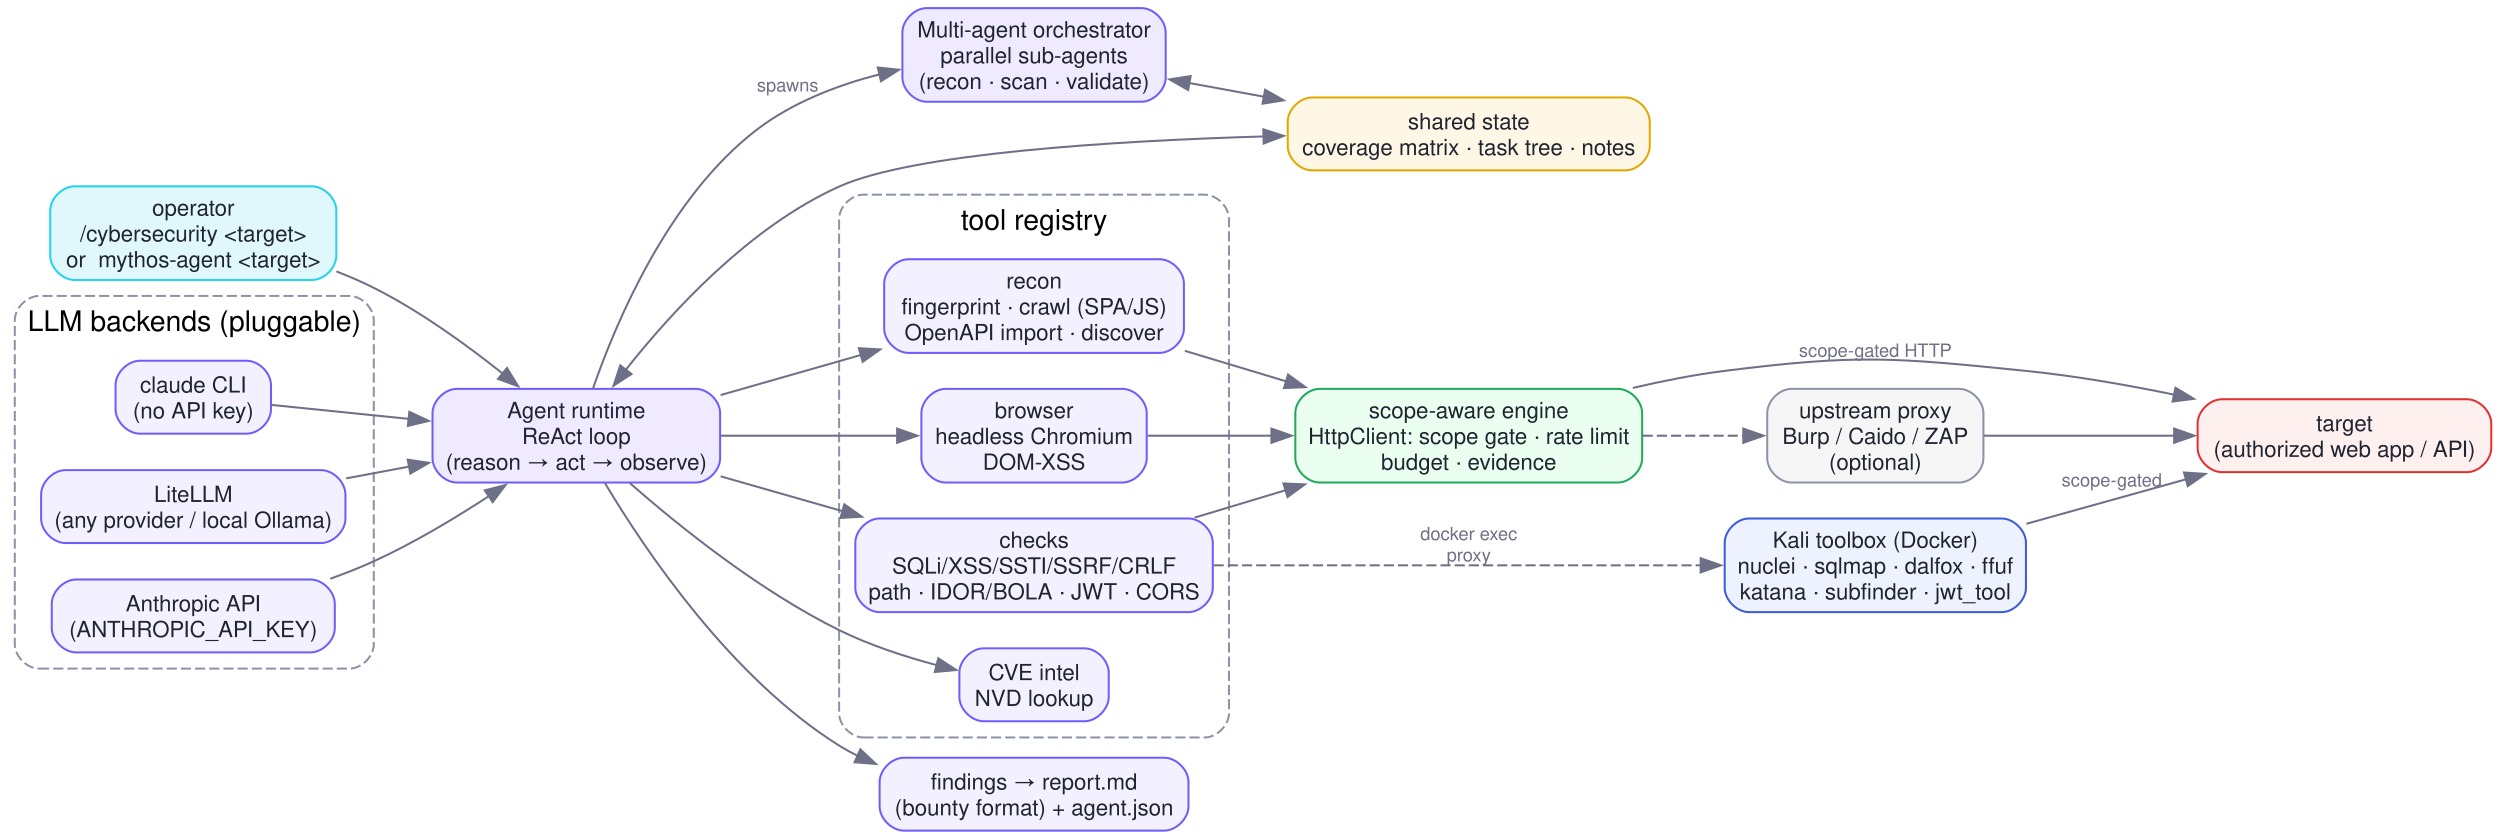
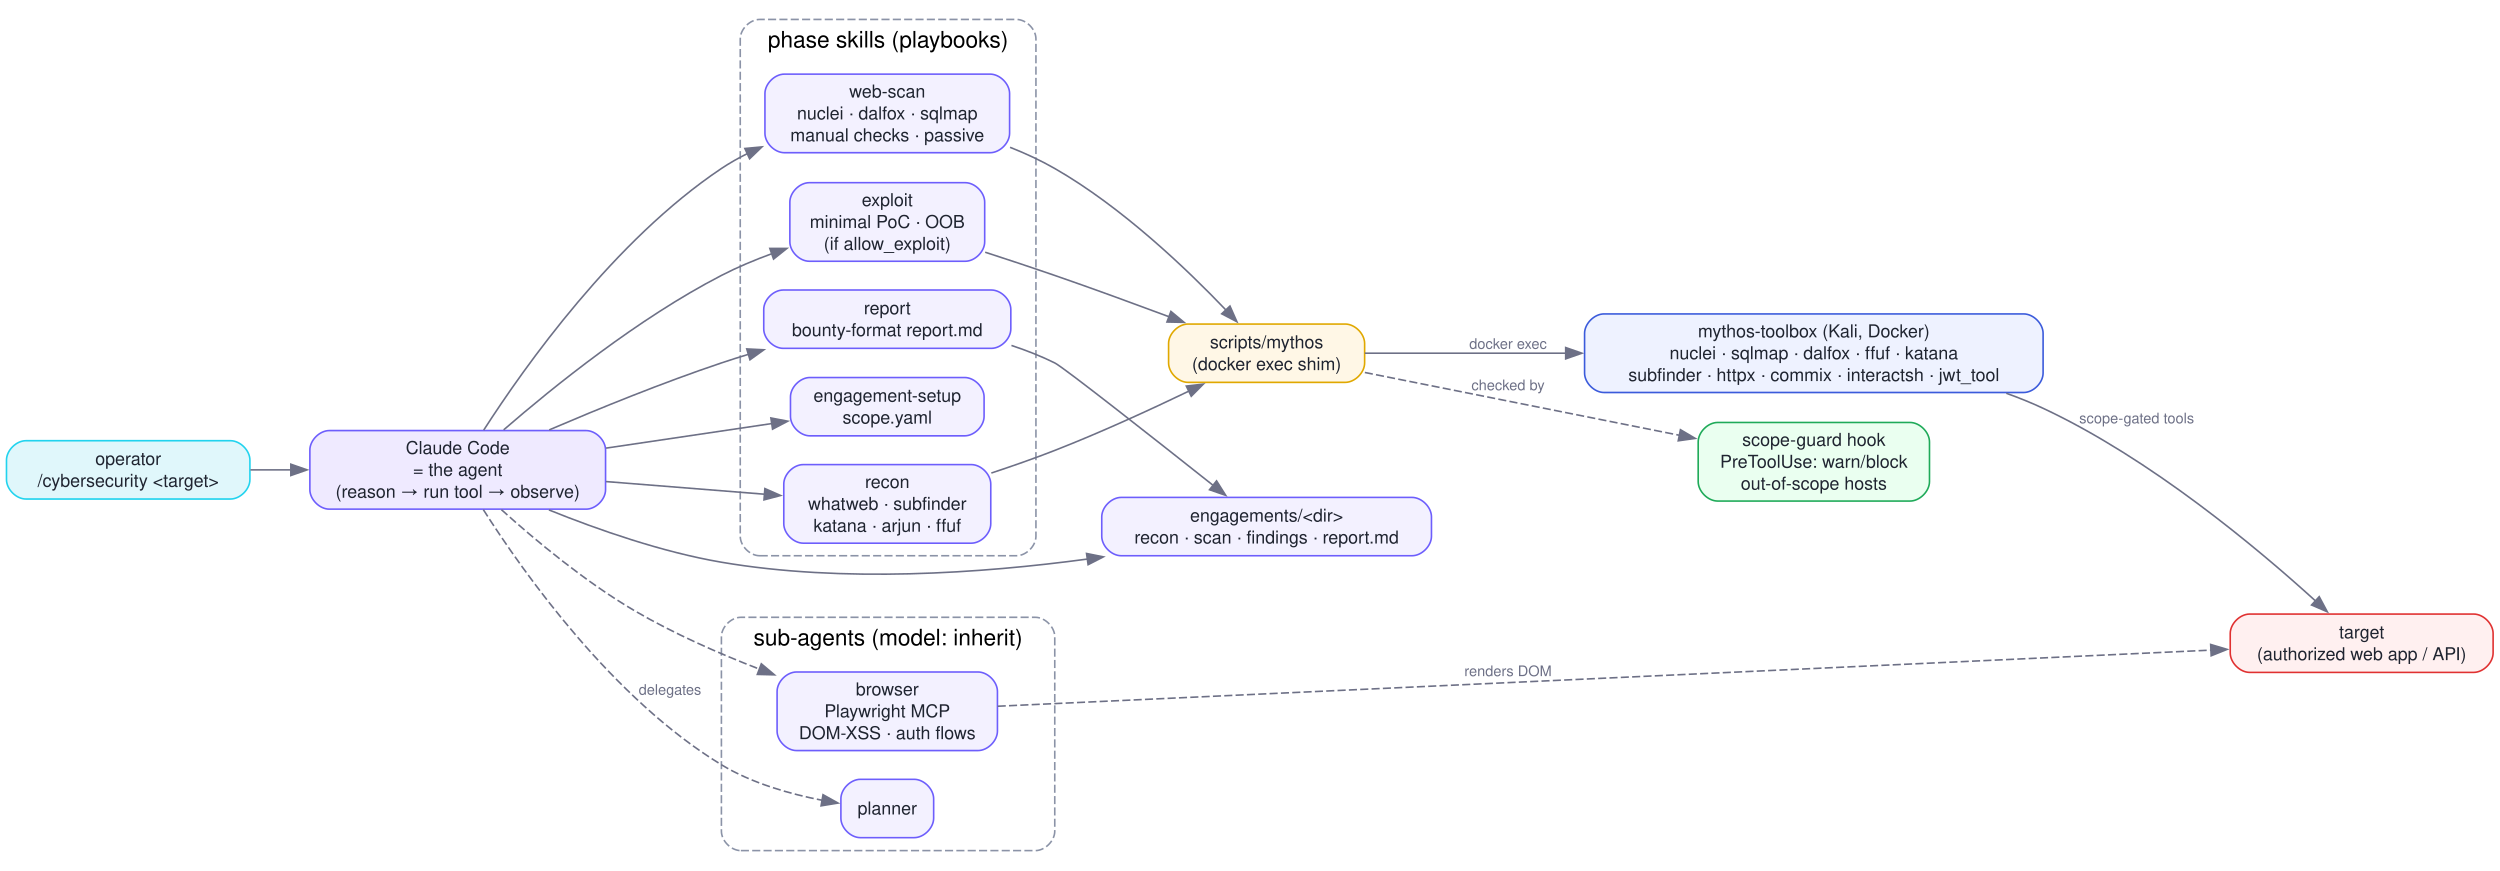
- <svg xmlns="http://www.w3.org/2000/svg" width="1234pt" height="414pt" viewBox="0.00 0.00 1233.75 414.12">
-   <g id="graph0" class="graph" transform="scale(1 1) rotate(0) translate(4 410.12)">
+ <svg xmlns="http://www.w3.org/2000/svg" width="1543pt" height="537pt" viewBox="0.00 0.00 1543.00 537.00">
+   <g id="graph0" class="graph" transform="scale(1 1) rotate(0) translate(4 533)">
    <g id="clust1" class="cluster">
-       <path fill="none" stroke="#8b93a7" stroke-dasharray="5,2" d="M15,-80C15,-80 168.25,-80 168.25,-80 174.25,-80 180.25,-86 180.25,-92 180.25,-92 180.25,-252 180.25,-252 180.25,-258 174.25,-264 168.25,-264 168.25,-264 15,-264 15,-264 9,-264 3,-258 3,-252 3,-252 3,-92 3,-92 3,-86 9,-80 15,-80" />
-       <text text-anchor="middle" x="91.62" y="-246.7" font-family="Helvetica,sans-Serif" font-size="14.00">LLM backends (pluggable)</text>
+       <path fill="none" stroke="#8b93a7" stroke-dasharray="5,2" d="M464.88,-190C464.88,-190 623.38,-190 623.38,-190 629.38,-190 635.38,-196 635.38,-202 635.38,-202 635.38,-509 635.38,-509 635.38,-515 629.38,-521 623.38,-521 623.38,-521 464.88,-521 464.88,-521 458.88,-521 452.88,-515 452.88,-509 452.88,-509 452.88,-202 452.88,-202 452.88,-196 458.88,-190 464.88,-190" />
+       <text xml:space="preserve" text-anchor="middle" x="544.12" y="-503.7" font-family="Helvetica,sans-Serif" font-size="14.00">phase skills (playbooks)</text>
    </g>
    <g id="clust2" class="cluster">
-       <path fill="none" stroke="#8b93a7" stroke-dasharray="5,2" d="M422,-46C422,-46 590.5,-46 590.5,-46 596.5,-46 602.5,-52 602.5,-58 602.5,-58 602.5,-302 602.5,-302 602.5,-308 596.5,-314 590.5,-314 590.5,-314 422,-314 422,-314 416,-314 410,-308 410,-302 410,-302 410,-58 410,-58 410,-52 416,-46 422,-46" />
-       <text text-anchor="middle" x="506.25" y="-296.7" font-family="Helvetica,sans-Serif" font-size="14.00">tool registry</text>
+       <path fill="none" stroke="#8b93a7" stroke-dasharray="5,2" d="M453.25,-8C453.25,-8 635,-8 635,-8 641,-8 647,-14 647,-20 647,-20 647,-140 647,-140 647,-146 641,-152 635,-152 635,-152 453.25,-152 453.25,-152 447.25,-152 441.25,-146 441.25,-140 441.25,-140 441.25,-20 441.25,-20 441.25,-14 447.25,-8 453.25,-8" />
+       <text xml:space="preserve" text-anchor="middle" x="544.12" y="-134.7" font-family="Helvetica,sans-Serif" font-size="14.00">sub-agents (model: inherit)</text>
    </g>
    <g id="node1" class="node">
-       <path fill="#e0f7fb" stroke="#22d3ee" d="M149.75,-318.12C149.75,-318.12 32.5,-318.12 32.5,-318.12 26.5,-318.12 20.5,-312.12 20.5,-306.12 20.5,-306.12 20.5,-283.88 20.5,-283.88 20.5,-277.88 26.5,-271.88 32.5,-271.88 32.5,-271.88 149.75,-271.88 149.75,-271.88 155.75,-271.88 161.75,-277.88 161.75,-283.88 161.75,-283.88 161.75,-306.12 161.75,-306.12 161.75,-312.12 155.75,-318.12 149.75,-318.12" />
-       <text text-anchor="middle" x="91.12" y="-303.68" font-family="Helvetica,sans-Serif" font-size="11.00" fill="#1f2430">operator</text>
-       <text text-anchor="middle" x="91.12" y="-290.93" font-family="Helvetica,sans-Serif" font-size="11.00" fill="#1f2430">/cybersecurity &lt;target&gt;</text>
-       <text text-anchor="middle" x="91.12" y="-278.18" font-family="Helvetica,sans-Serif" font-size="11.00" fill="#1f2430">or  mythos-agent &lt;target&gt;</text>
+       <path fill="#e0f7fb" stroke="#22d3ee" d="M138.25,-261C138.25,-261 12,-261 12,-261 6,-261 0,-255 0,-249 0,-249 0,-237 0,-237 0,-231 6,-225 12,-225 12,-225 138.25,-225 138.25,-225 144.25,-225 150.25,-231 150.25,-237 150.25,-237 150.25,-249 150.25,-249 150.25,-255 144.25,-261 138.25,-261" />
+       <text xml:space="preserve" text-anchor="middle" x="75.12" y="-246.05" font-family="Helvetica,sans-Serif" font-size="11.00" fill="#1f2430">operator</text>
+       <text xml:space="preserve" text-anchor="middle" x="75.12" y="-232.55" font-family="Helvetica,sans-Serif" font-size="11.00" fill="#1f2430">/cybersecurity &lt;target&gt;</text>
+     </g>
+     <g id="node2" class="node">
+       <path fill="#efeaff" stroke="#6d5efc" d="M357.75,-267.25C357.75,-267.25 199.25,-267.25 199.25,-267.25 193.25,-267.25 187.25,-261.25 187.25,-255.25 187.25,-255.25 187.25,-230.75 187.25,-230.75 187.25,-224.75 193.25,-218.75 199.25,-218.75 199.25,-218.75 357.75,-218.75 357.75,-218.75 363.75,-218.75 369.75,-224.75 369.75,-230.75 369.75,-230.75 369.75,-255.25 369.75,-255.25 369.75,-261.25 363.75,-267.25 357.75,-267.25" />
+       <text xml:space="preserve" text-anchor="middle" x="278.5" y="-252.8" font-family="Helvetica,sans-Serif" font-size="11.00" fill="#1f2430">Claude Code</text>
+       <text xml:space="preserve" text-anchor="middle" x="278.5" y="-239.3" font-family="Helvetica,sans-Serif" font-size="11.00" fill="#1f2430">= the agent</text>
+       <text xml:space="preserve" text-anchor="middle" x="278.5" y="-225.8" font-family="Helvetica,sans-Serif" font-size="11.00" fill="#1f2430">(reason → run tool → observe)</text>
+     </g>
+     <g id="edge1" class="edge">
+       <path fill="none" stroke="#6d7086" d="M150.54,-243C158.7,-243 167.12,-243 175.54,-243" />
+       <polygon fill="#6d7086" stroke="#6d7086" points="175.5,-246.5 185.5,-243 175.5,-239.5 175.5,-246.5" />
+     </g>
+     <g id="node3" class="node">
+       <path fill="#f3f1ff" stroke="#6d5efc" d="M591.38,-300C591.38,-300 495.88,-300 495.88,-300 489.88,-300 483.88,-294 483.88,-288 483.88,-288 483.88,-276 483.88,-276 483.88,-270 489.88,-264 495.88,-264 495.88,-264 591.38,-264 591.38,-264 597.38,-264 603.38,-270 603.38,-276 603.38,-276 603.38,-288 603.38,-288 603.38,-294 597.38,-300 591.38,-300" />
+       <text xml:space="preserve" text-anchor="middle" x="543.62" y="-285.05" font-family="Helvetica,sans-Serif" font-size="11.00" fill="#1f2430">engagement-setup</text>
+       <text xml:space="preserve" text-anchor="middle" x="543.62" y="-271.55" font-family="Helvetica,sans-Serif" font-size="11.00" fill="#1f2430">scope.yaml</text>
+     </g>
+     <g id="edge3" class="edge">
+       <path fill="none" stroke="#6d7086" d="M370.05,-256.42C403.55,-261.39 440.99,-266.94 472.41,-271.59" />
+       <polygon fill="#6d7086" stroke="#6d7086" points="471.79,-275.04 482.2,-273.04 472.82,-268.12 471.79,-275.04" />
+     </g>
+     <g id="node4" class="node">
+       <path fill="#f3f1ff" stroke="#6d5efc" d="M595.5,-246.25C595.5,-246.25 491.75,-246.25 491.75,-246.25 485.75,-246.25 479.75,-240.25 479.75,-234.25 479.75,-234.25 479.75,-209.75 479.75,-209.75 479.75,-203.75 485.75,-197.75 491.75,-197.75 491.75,-197.75 595.5,-197.75 595.5,-197.75 601.5,-197.75 607.5,-203.75 607.5,-209.75 607.5,-209.75 607.5,-234.25 607.5,-234.25 607.5,-240.25 601.5,-246.25 595.5,-246.25" />
+       <text xml:space="preserve" text-anchor="middle" x="543.62" y="-231.8" font-family="Helvetica,sans-Serif" font-size="11.00" fill="#1f2430">recon</text>
+       <text xml:space="preserve" text-anchor="middle" x="543.62" y="-218.3" font-family="Helvetica,sans-Serif" font-size="11.00" fill="#1f2430">whatweb · subfinder</text>
+       <text xml:space="preserve" text-anchor="middle" x="543.62" y="-204.8" font-family="Helvetica,sans-Serif" font-size="11.00" fill="#1f2430">katana · arjun · ffuf</text>
+     </g>
+     <g id="edge4" class="edge">
+       <path fill="none" stroke="#6d7086" d="M370.05,-235.77C401.95,-233.23 437.43,-230.4 467.88,-227.97" />
+       <polygon fill="#6d7086" stroke="#6d7086" points="468.08,-231.46 477.77,-227.18 467.53,-224.48 468.08,-231.46" />
    </g>
    <g id="node5" class="node">
-       <path fill="#efeaff" stroke="#6d5efc" d="M339.25,-218.12C339.25,-218.12 221.25,-218.12 221.25,-218.12 215.25,-218.12 209.25,-212.12 209.25,-206.12 209.25,-206.12 209.25,-183.88 209.25,-183.88 209.25,-177.88 215.25,-171.88 221.25,-171.88 221.25,-171.88 339.25,-171.88 339.25,-171.88 345.25,-171.88 351.25,-177.88 351.25,-183.88 351.25,-183.88 351.25,-206.12 351.25,-206.12 351.25,-212.12 345.25,-218.12 339.25,-218.12" />
-       <text text-anchor="middle" x="280.25" y="-203.68" font-family="Helvetica,sans-Serif" font-size="11.00" fill="#1f2430">Agent runtime</text>
-       <text text-anchor="middle" x="280.25" y="-190.93" font-family="Helvetica,sans-Serif" font-size="11.00" fill="#1f2430">ReAct loop</text>
-       <text text-anchor="middle" x="280.25" y="-178.18" font-family="Helvetica,sans-Serif" font-size="11.00" fill="#1f2430">(reason → act → observe)</text>
+       <path fill="#f3f1ff" stroke="#6d5efc" d="M607.12,-487.25C607.12,-487.25 480.12,-487.25 480.12,-487.25 474.12,-487.25 468.12,-481.25 468.12,-475.25 468.12,-475.25 468.12,-450.75 468.12,-450.75 468.12,-444.75 474.12,-438.75 480.12,-438.75 480.12,-438.75 607.12,-438.75 607.12,-438.75 613.12,-438.75 619.12,-444.75 619.12,-450.75 619.12,-450.75 619.12,-475.25 619.12,-475.25 619.12,-481.25 613.12,-487.25 607.12,-487.25" />
+       <text xml:space="preserve" text-anchor="middle" x="543.62" y="-472.8" font-family="Helvetica,sans-Serif" font-size="11.00" fill="#1f2430">web-scan</text>
+       <text xml:space="preserve" text-anchor="middle" x="543.62" y="-459.3" font-family="Helvetica,sans-Serif" font-size="11.00" fill="#1f2430">nuclei · dalfox · sqlmap</text>
+       <text xml:space="preserve" text-anchor="middle" x="543.62" y="-445.8" font-family="Helvetica,sans-Serif" font-size="11.00" fill="#1f2430">manual checks · passive</text>
    </g>
-     <g id="edge1" class="edge">
-       <path fill="none" stroke="#6d7086" d="M161.79,-276.1C168.15,-273.65 174.39,-270.95 180.25,-268 203.04,-256.53 226.11,-239.87 244.25,-225.36" />
-       <polygon fill="#6d7086" stroke="#6d7086" points="246.02,-228.43 251.56,-219.4 241.59,-223.01 246.02,-228.43" />
+     <g id="edge5" class="edge">
+       <path fill="none" stroke="#6d7086" d="M294.53,-267.51C319.97,-307.04 375.26,-384.88 441.25,-429 446.31,-432.39 451.74,-435.46 457.37,-438.25" />
+       <polygon fill="#6d7086" stroke="#6d7086" points="455.73,-441.35 466.28,-442.34 458.65,-434.99 455.73,-441.35" />
    </g>
-     <g id="node2" class="node">
-       <path fill="#f3f1ff" stroke="#6d5efc" d="M117.5,-232C117.5,-232 64.75,-232 64.75,-232 58.75,-232 52.75,-226 52.75,-220 52.75,-220 52.75,-208 52.75,-208 52.75,-202 58.75,-196 64.75,-196 64.75,-196 117.5,-196 117.5,-196 123.5,-196 129.5,-202 129.5,-208 129.5,-208 129.5,-220 129.5,-220 129.5,-226 123.5,-232 117.5,-232" />
-       <text text-anchor="middle" x="91.12" y="-216.3" font-family="Helvetica,sans-Serif" font-size="11.00" fill="#1f2430">claude CLI</text>
-       <text text-anchor="middle" x="91.12" y="-203.55" font-family="Helvetica,sans-Serif" font-size="11.00" fill="#1f2430">(no API key)</text>
+     <g id="node6" class="node">
+       <path fill="#f3f1ff" stroke="#6d5efc" d="M591.75,-420.25C591.75,-420.25 495.5,-420.25 495.5,-420.25 489.5,-420.25 483.5,-414.25 483.5,-408.25 483.5,-408.25 483.5,-383.75 483.5,-383.75 483.5,-377.75 489.5,-371.75 495.5,-371.75 495.5,-371.75 591.75,-371.75 591.75,-371.75 597.75,-371.75 603.75,-377.75 603.75,-383.75 603.75,-383.75 603.75,-408.25 603.75,-408.25 603.75,-414.25 597.75,-420.25 591.75,-420.25" />
+       <text xml:space="preserve" text-anchor="middle" x="543.62" y="-405.8" font-family="Helvetica,sans-Serif" font-size="11.00" fill="#1f2430">exploit</text>
+       <text xml:space="preserve" text-anchor="middle" x="543.62" y="-392.3" font-family="Helvetica,sans-Serif" font-size="11.00" fill="#1f2430">minimal PoC · OOB</text>
+       <text xml:space="preserve" text-anchor="middle" x="543.62" y="-378.8" font-family="Helvetica,sans-Serif" font-size="11.00" fill="#1f2430">(if allow_exploit)</text>
+     </g>
+     <g id="edge6" class="edge">
+       <path fill="none" stroke="#6d7086" d="M306.85,-267.68C337.61,-294.34 389.98,-336.54 441.25,-363 451.06,-368.06 461.79,-372.56 472.5,-376.47" />
+       <polygon fill="#6d7086" stroke="#6d7086" points="471.13,-379.7 481.72,-379.7 473.44,-373.09 471.13,-379.7" />
+     </g>
+     <g id="node7" class="node">
+       <path fill="#f3f1ff" stroke="#6d5efc" d="M607.88,-354C607.88,-354 479.38,-354 479.38,-354 473.38,-354 467.38,-348 467.38,-342 467.38,-342 467.38,-330 467.38,-330 467.38,-324 473.38,-318 479.38,-318 479.38,-318 607.88,-318 607.88,-318 613.88,-318 619.88,-324 619.88,-330 619.88,-330 619.88,-342 619.88,-342 619.88,-348 613.88,-354 607.88,-354" />
+       <text xml:space="preserve" text-anchor="middle" x="543.62" y="-339.05" font-family="Helvetica,sans-Serif" font-size="11.00" fill="#1f2430">report</text>
+       <text xml:space="preserve" text-anchor="middle" x="543.62" y="-325.55" font-family="Helvetica,sans-Serif" font-size="11.00" fill="#1f2430">bounty-format report.md</text>
+     </g>
+     <g id="edge7" class="edge">
+       <path fill="none" stroke="#6d7086" d="M334.98,-267.68C365.9,-280.92 405.31,-296.94 441.25,-309 446.67,-310.82 452.28,-312.6 457.96,-314.32" />
+       <polygon fill="#6d7086" stroke="#6d7086" points="456.9,-317.65 467.48,-317.12 458.88,-310.94 456.9,-317.65" />
+     </g>
+     <g id="node8" class="node">
+       <path fill="#f3f1ff" stroke="#6d5efc" d="M560.25,-52C560.25,-52 527,-52 527,-52 521,-52 515,-46 515,-40 515,-40 515,-28 515,-28 515,-22 521,-16 527,-16 527,-16 560.25,-16 560.25,-16 566.25,-16 572.25,-22 572.25,-28 572.25,-28 572.25,-40 572.25,-40 572.25,-46 566.25,-52 560.25,-52" />
+       <text xml:space="preserve" text-anchor="middle" x="543.62" y="-30.3" font-family="Helvetica,sans-Serif" font-size="11.00" fill="#1f2430">planner</text>
    </g>
    <g id="edge2" class="edge">
-       <path fill="none" stroke="#6d7086" d="M129.99,-210.16C149.45,-208.18 173.96,-205.69 197.46,-203.3" />
-       <polygon fill="#6d7086" stroke="#6d7086" points="197.79,-206.79 207.38,-202.3 197.08,-199.83 197.79,-206.79" />
+       <path fill="none" stroke="#6d7086" stroke-dasharray="5,2" d="M294.3,-218.46C319.42,-179 374.24,-101.73 441.25,-61 460.11,-49.53 483.84,-42.87 503.6,-39.04" />
+       <polygon fill="#6d7086" stroke="#6d7086" points="503.97,-42.52 513.21,-37.35 502.76,-35.63 503.97,-42.52" />
+       <text xml:space="preserve" text-anchor="middle" x="409.5" y="-104.21" font-family="Helvetica,sans-Serif" font-size="9.00" fill="#6d7086">delegates</text>
    </g>
-     <g id="node3" class="node">
-       <path fill="#f3f1ff" stroke="#6d5efc" d="M154.25,-178C154.25,-178 28,-178 28,-178 22,-178 16,-172 16,-166 16,-166 16,-154 16,-154 16,-148 22,-142 28,-142 28,-142 154.25,-142 154.25,-142 160.25,-142 166.25,-148 166.25,-154 166.25,-154 166.25,-166 166.25,-166 166.25,-172 160.25,-178 154.25,-178" />
-       <text text-anchor="middle" x="91.12" y="-162.3" font-family="Helvetica,sans-Serif" font-size="11.00" fill="#1f2430">LiteLLM</text>
-       <text text-anchor="middle" x="91.12" y="-149.55" font-family="Helvetica,sans-Serif" font-size="11.00" fill="#1f2430">(any provider / local Ollama)</text>
-     </g>
-     <g id="edge3" class="edge">
-       <path fill="none" stroke="#6d7086" d="M166.62,-173.93C176.87,-175.85 187.45,-177.83 197.82,-179.77" />
-       <polygon fill="#6d7086" stroke="#6d7086" points="197.01,-183.18 207.48,-181.58 198.29,-176.3 197.01,-183.18" />
-     </g>
-     <g id="node4" class="node">
-       <path fill="#f3f1ff" stroke="#6d5efc" d="M149,-124C149,-124 33.25,-124 33.25,-124 27.25,-124 21.25,-118 21.25,-112 21.25,-112 21.25,-100 21.25,-100 21.25,-94 27.25,-88 33.25,-88 33.25,-88 149,-88 149,-88 155,-88 161,-94 161,-100 161,-100 161,-112 161,-112 161,-118 155,-124 149,-124" />
-       <text text-anchor="middle" x="91.12" y="-108.3" font-family="Helvetica,sans-Serif" font-size="11.00" fill="#1f2430">Anthropic API</text>
-       <text text-anchor="middle" x="91.12" y="-95.55" font-family="Helvetica,sans-Serif" font-size="11.00" fill="#1f2430">(ANTHROPIC_API_KEY)</text>
-     </g>
-     <g id="edge4" class="edge">
-       <path fill="none" stroke="#6d7086" d="M158.75,-124.36C166.11,-126.99 173.41,-129.88 180.25,-133 199.86,-141.96 220.26,-154.17 237.41,-165.38" />
-       <polygon fill="#6d7086" stroke="#6d7086" points="235.05,-168.02 245.31,-170.65 238.93,-162.19 235.05,-168.02" />
-     </g>
-     <g id="node6" class="node">
-       <path fill="#efeaff" stroke="#6d5efc" d="M559.25,-406.12C559.25,-406.12 453.25,-406.12 453.25,-406.12 447.25,-406.12 441.25,-400.12 441.25,-394.12 441.25,-394.12 441.25,-371.88 441.25,-371.88 441.25,-365.88 447.25,-359.88 453.25,-359.88 453.25,-359.88 559.25,-359.88 559.25,-359.88 565.25,-359.88 571.25,-365.88 571.25,-371.88 571.25,-371.88 571.25,-394.12 571.25,-394.12 571.25,-400.12 565.25,-406.12 559.25,-406.12" />
-       <text text-anchor="middle" x="506.25" y="-391.68" font-family="Helvetica,sans-Serif" font-size="11.00" fill="#1f2430">Multi-agent orchestrator</text>
-       <text text-anchor="middle" x="506.25" y="-378.93" font-family="Helvetica,sans-Serif" font-size="11.00" fill="#1f2430">parallel sub-agents</text>
-       <text text-anchor="middle" x="506.25" y="-366.18" font-family="Helvetica,sans-Serif" font-size="11.00" fill="#1f2430">(recon · scan · validate)</text>
-     </g>
-     <g id="edge5" class="edge">
-       <path fill="none" stroke="#6d7086" d="M288.55,-218.51C300.16,-251.95 326.04,-312.85 369.25,-346 386.77,-359.44 408.85,-368.01 430.09,-373.46" />
-       <polygon fill="#6d7086" stroke="#6d7086" points="429.08,-376.82 439.61,-375.69 430.68,-370 429.08,-376.82" />
-       <text text-anchor="middle" x="384.62" y="-364.95" font-family="Helvetica,sans-Serif" font-size="9.00" fill="#6d7086">spawns</text>
-     </g>
-     <g id="node7" class="node">
-       <path fill="#fff7e6" stroke="#e0a800" d="M798.25,-362C798.25,-362 643.5,-362 643.5,-362 637.5,-362 631.5,-356 631.5,-350 631.5,-350 631.5,-338 631.5,-338 631.5,-332 637.5,-326 643.5,-326 643.5,-326 798.25,-326 798.25,-326 804.25,-326 810.25,-332 810.25,-338 810.25,-338 810.25,-350 810.25,-350 810.25,-356 804.25,-362 798.25,-362" />
-       <text text-anchor="middle" x="720.88" y="-346.3" font-family="Helvetica,sans-Serif" font-size="11.00" fill="#1f2430">shared state</text>
-       <text text-anchor="middle" x="720.88" y="-333.55" font-family="Helvetica,sans-Serif" font-size="11.00" fill="#1f2430">coverage matrix · task tree · notes</text>
-     </g>
-     <g id="edge6" class="edge">
-       <path fill="none" stroke="#6d7086" d="M304.66,-227.52C327.79,-256.8 366,-298.18 410,-318 446.36,-334.37 543.95,-340.51 620,-342.77" />
-       <polygon fill="#6d7086" stroke="#6d7086" points="307.5,-225.46 298.62,-219.68 301.95,-229.74 307.5,-225.46" />
-       <polygon fill="#6d7086" stroke="#6d7086" points="619.44,-346.25 629.54,-343.03 619.64,-339.26 619.44,-346.25" />
-     </g>
-     <g id="node8" class="node">
-       <path fill="#f3f1ff" stroke="#6d5efc" d="M568.25,-282.12C568.25,-282.12 444.25,-282.12 444.25,-282.12 438.25,-282.12 432.25,-276.12 432.25,-270.12 432.25,-270.12 432.25,-247.88 432.25,-247.88 432.25,-241.88 438.25,-235.88 444.25,-235.88 444.25,-235.88 568.25,-235.88 568.25,-235.88 574.25,-235.88 580.25,-241.88 580.25,-247.88 580.25,-247.88 580.25,-270.12 580.25,-270.12 580.25,-276.12 574.25,-282.12 568.25,-282.12" />
-       <text text-anchor="middle" x="506.25" y="-267.68" font-family="Helvetica,sans-Serif" font-size="11.00" fill="#1f2430">recon</text>
-       <text text-anchor="middle" x="506.25" y="-254.93" font-family="Helvetica,sans-Serif" font-size="11.00" fill="#1f2430">fingerprint · crawl (SPA/JS)</text>
-       <text text-anchor="middle" x="506.25" y="-242.18" font-family="Helvetica,sans-Serif" font-size="11.00" fill="#1f2430">OpenAPI import · discover</text>
+     <g id="node9" class="node">
+       <path fill="#f3f1ff" stroke="#6d5efc" d="M599.62,-118.25C599.62,-118.25 487.62,-118.25 487.62,-118.25 481.62,-118.25 475.62,-112.25 475.62,-106.25 475.62,-106.25 475.62,-81.75 475.62,-81.75 475.62,-75.75 481.62,-69.75 487.62,-69.75 487.62,-69.75 599.62,-69.75 599.62,-69.75 605.62,-69.75 611.62,-75.75 611.62,-81.75 611.62,-81.75 611.62,-106.25 611.62,-106.25 611.62,-112.25 605.62,-118.25 599.62,-118.25" />
+       <text xml:space="preserve" text-anchor="middle" x="543.62" y="-103.8" font-family="Helvetica,sans-Serif" font-size="11.00" fill="#1f2430">browser</text>
+       <text xml:space="preserve" text-anchor="middle" x="543.62" y="-90.3" font-family="Helvetica,sans-Serif" font-size="11.00" fill="#1f2430">Playwright MCP</text>
+       <text xml:space="preserve" text-anchor="middle" x="543.62" y="-76.8" font-family="Helvetica,sans-Serif" font-size="11.00" fill="#1f2430">DOM-XSS · auth flows</text>
    </g>
    <g id="edge8" class="edge">
-       <path fill="none" stroke="#6d7086" d="M351.51,-215.07C373.45,-221.34 397.89,-228.33 420.7,-234.84" />
-       <polygon fill="#6d7086" stroke="#6d7086" points="419.73,-238.2 430.3,-237.59 421.65,-231.47 419.73,-238.2" />
+       <path fill="none" stroke="#6d7086" stroke-dasharray="5,2" d="M305.45,-218.45C326.42,-199.56 357.36,-173.76 387.75,-156 411.71,-142 439.43,-129.79 464.74,-120" />
+       <polygon fill="#6d7086" stroke="#6d7086" points="465.89,-123.31 474,-116.49 463.41,-116.76 465.89,-123.31" />
    </g>
-     <g id="node9" class="node">
-       <path fill="#f3f1ff" stroke="#6d5efc" d="M582.5,-154.12C582.5,-154.12 430,-154.12 430,-154.12 424,-154.12 418,-148.12 418,-142.12 418,-142.12 418,-119.88 418,-119.88 418,-113.88 424,-107.88 430,-107.88 430,-107.88 582.5,-107.88 582.5,-107.88 588.5,-107.88 594.5,-113.88 594.5,-119.88 594.5,-119.88 594.5,-142.12 594.5,-142.12 594.5,-148.12 588.5,-154.12 582.5,-154.12" />
-       <text text-anchor="middle" x="506.25" y="-139.68" font-family="Helvetica,sans-Serif" font-size="11.00" fill="#1f2430">checks</text>
-       <text text-anchor="middle" x="506.25" y="-126.92" font-family="Helvetica,sans-Serif" font-size="11.00" fill="#1f2430">SQLi/XSS/SSTI/SSRF/CRLF</text>
-       <text text-anchor="middle" x="506.25" y="-114.17" font-family="Helvetica,sans-Serif" font-size="11.00" fill="#1f2430">path · IDOR/BOLA · JWT · CORS</text>
+     <g id="node14" class="node">
+       <path fill="#f3f1ff" stroke="#6d5efc" d="M867.5,-226C867.5,-226 688,-226 688,-226 682,-226 676,-220 676,-214 676,-214 676,-202 676,-202 676,-196 682,-190 688,-190 688,-190 867.5,-190 867.5,-190 873.5,-190 879.5,-196 879.5,-202 879.5,-202 879.5,-214 879.5,-214 879.5,-220 873.5,-226 867.5,-226" />
+       <text xml:space="preserve" text-anchor="middle" x="777.75" y="-211.05" font-family="Helvetica,sans-Serif" font-size="11.00" fill="#1f2430">engagements/&lt;dir&gt;</text>
+       <text xml:space="preserve" text-anchor="middle" x="777.75" y="-197.55" font-family="Helvetica,sans-Serif" font-size="11.00" fill="#1f2430">recon · scan · findings · report.md</text>
+     </g>
+     <g id="edge16" class="edge">
+       <path fill="none" stroke="#6d7086" d="M334.77,-218.28C365.46,-205.9 404.71,-192.25 441.25,-186 516.04,-173.21 601.37,-179.08 667.26,-187.96" />
+       <polygon fill="#6d7086" stroke="#6d7086" points="666.61,-191.4 677,-189.31 667.58,-184.47 666.61,-191.4" />
+     </g>
+     <g id="node10" class="node">
+       <path fill="#fff7e6" stroke="#e0a800" d="M826.25,-333C826.25,-333 729.25,-333 729.25,-333 723.25,-333 717.25,-327 717.25,-321 717.25,-321 717.25,-309 717.25,-309 717.25,-303 723.25,-297 729.25,-297 729.25,-297 826.25,-297 826.25,-297 832.25,-297 838.25,-303 838.25,-309 838.25,-309 838.25,-321 838.25,-321 838.25,-327 832.25,-333 826.25,-333" />
+       <text xml:space="preserve" text-anchor="middle" x="777.75" y="-318.05" font-family="Helvetica,sans-Serif" font-size="11.00" fill="#1f2430">scripts/mythos</text>
+       <text xml:space="preserve" text-anchor="middle" x="777.75" y="-304.55" font-family="Helvetica,sans-Serif" font-size="11.00" fill="#1f2430">(docker exec shim)</text>
    </g>
    <g id="edge9" class="edge">
-       <path fill="none" stroke="#6d7086" d="M351.51,-174.93C370.65,-169.46 391.69,-163.45 411.9,-157.67" />
-       <polygon fill="#6d7086" stroke="#6d7086" points="412.59,-161.12 421.24,-155 410.66,-154.38 412.59,-161.12" />
-     </g>
-     <g id="node10" class="node">
-       <path fill="#f3f1ff" stroke="#6d5efc" d="M549.88,-218.12C549.88,-218.12 462.62,-218.12 462.62,-218.12 456.62,-218.12 450.62,-212.12 450.62,-206.12 450.62,-206.12 450.62,-183.88 450.62,-183.88 450.62,-177.88 456.62,-171.88 462.62,-171.88 462.62,-171.88 549.88,-171.88 549.88,-171.88 555.88,-171.88 561.88,-177.88 561.88,-183.88 561.88,-183.88 561.88,-206.12 561.88,-206.12 561.88,-212.12 555.88,-218.12 549.88,-218.12" />
-       <text text-anchor="middle" x="506.25" y="-203.68" font-family="Helvetica,sans-Serif" font-size="11.00" fill="#1f2430">browser</text>
-       <text text-anchor="middle" x="506.25" y="-190.93" font-family="Helvetica,sans-Serif" font-size="11.00" fill="#1f2430">headless Chromium</text>
-       <text text-anchor="middle" x="506.25" y="-178.18" font-family="Helvetica,sans-Serif" font-size="11.00" fill="#1f2430">DOM-XSS</text>
+       <path fill="none" stroke="#6d7086" d="M607.85,-241.05C620.9,-245.36 634.48,-250.11 647,-255 675.01,-265.95 705.58,-279.97 730.01,-291.71" />
+       <polygon fill="#6d7086" stroke="#6d7086" points="728.19,-294.72 738.71,-295.93 731.24,-288.42 728.19,-294.72" />
    </g>
    <g id="edge10" class="edge">
-       <path fill="none" stroke="#6d7086" d="M351.51,-195C379.35,-195 411.21,-195 438.68,-195" />
-       <polygon fill="#6d7086" stroke="#6d7086" points="438.64,-198.5 448.64,-195 438.64,-191.5 438.64,-198.5" />
+       <path fill="none" stroke="#6d7086" d="M619.41,-442.08C628.96,-438.29 638.39,-433.94 647,-429 688.36,-405.28 728.4,-367.04 752.81,-341.47" />
+       <polygon fill="#6d7086" stroke="#6d7086" points="755.13,-344.11 759.42,-334.43 750.03,-339.32 755.13,-344.11" />
+     </g>
+     <g id="edge11" class="edge">
+       <path fill="none" stroke="#6d7086" d="M604.05,-377.32C618.16,-372.75 633.15,-367.79 647,-363 670.21,-354.97 695.58,-345.69 717.69,-337.45" />
+       <polygon fill="#6d7086" stroke="#6d7086" points="718.69,-340.81 726.83,-334.03 716.24,-334.26 718.69,-340.81" />
+     </g>
+     <g id="edge17" class="edge">
+       <path fill="none" stroke="#6d7086" d="M620.27,-319.79C629.48,-316.73 638.6,-313.16 647,-309 652.45,-306.3 708.23,-262.37 744.85,-233.35" />
+       <polygon fill="#6d7086" stroke="#6d7086" points="746.86,-236.22 752.52,-227.26 742.51,-230.73 746.86,-236.22" />
+     </g>
+     <g id="node13" class="node">
+       <path fill="#fff0f0" stroke="#e03131" d="M1522.75,-154C1522.75,-154 1384.5,-154 1384.5,-154 1378.5,-154 1372.5,-148 1372.5,-142 1372.5,-142 1372.5,-130 1372.5,-130 1372.5,-124 1378.5,-118 1384.5,-118 1384.5,-118 1522.75,-118 1522.75,-118 1528.75,-118 1534.75,-124 1534.75,-130 1534.75,-130 1534.75,-142 1534.75,-142 1534.75,-148 1528.75,-154 1522.75,-154" />
+       <text xml:space="preserve" text-anchor="middle" x="1453.62" y="-139.05" font-family="Helvetica,sans-Serif" font-size="11.00" fill="#1f2430">target</text>
+       <text xml:space="preserve" text-anchor="middle" x="1453.62" y="-125.55" font-family="Helvetica,sans-Serif" font-size="11.00" fill="#1f2430">(authorized web app / API)</text>
+     </g>
+     <g id="edge12" class="edge">
+       <path fill="none" stroke="#6d7086" stroke-dasharray="5,2" d="M611.76,-97.11C772.13,-104.52 1177.7,-123.28 1360.63,-131.74" />
+       <polygon fill="#6d7086" stroke="#6d7086" points="1360.42,-135.24 1370.57,-132.2 1360.74,-128.25 1360.42,-135.24" />
+       <text xml:space="preserve" text-anchor="middle" x="926.75" y="-115.7" font-family="Helvetica,sans-Serif" font-size="9.00" fill="#6d7086">renders DOM</text>
    </g>
    <g id="node11" class="node">
-       <path fill="#f3f1ff" stroke="#6d5efc" d="M531.12,-90C531.12,-90 481.38,-90 481.38,-90 475.38,-90 469.38,-84 469.38,-78 469.38,-78 469.38,-66 469.38,-66 469.38,-60 475.38,-54 481.38,-54 481.38,-54 531.12,-54 531.12,-54 537.12,-54 543.12,-60 543.12,-66 543.12,-66 543.12,-78 543.12,-78 543.12,-84 537.12,-90 531.12,-90" />
-       <text text-anchor="middle" x="506.25" y="-74.3" font-family="Helvetica,sans-Serif" font-size="11.00" fill="#1f2430">CVE intel</text>
-       <text text-anchor="middle" x="506.25" y="-61.55" font-family="Helvetica,sans-Serif" font-size="11.00" fill="#1f2430">NVD lookup</text>
+       <path fill="#eef2ff" stroke="#3b5bdb" d="M1245,-339.25C1245,-339.25 986,-339.25 986,-339.25 980,-339.25 974,-333.25 974,-327.25 974,-327.25 974,-302.75 974,-302.75 974,-296.75 980,-290.75 986,-290.75 986,-290.75 1245,-290.75 1245,-290.75 1251,-290.75 1257,-296.75 1257,-302.75 1257,-302.75 1257,-327.25 1257,-327.25 1257,-333.25 1251,-339.25 1245,-339.25" />
+       <text xml:space="preserve" text-anchor="middle" x="1115.5" y="-324.8" font-family="Helvetica,sans-Serif" font-size="11.00" fill="#1f2430">mythos-toolbox (Kali, Docker)</text>
+       <text xml:space="preserve" text-anchor="middle" x="1115.5" y="-311.3" font-family="Helvetica,sans-Serif" font-size="11.00" fill="#1f2430">nuclei · sqlmap · dalfox · ffuf · katana</text>
+       <text xml:space="preserve" text-anchor="middle" x="1115.5" y="-297.8" font-family="Helvetica,sans-Serif" font-size="11.00" fill="#1f2430">subfinder · httpx · commix · interactsh · jwt_tool</text>
    </g>
-     <g id="edge11" class="edge">
-       <path fill="none" stroke="#6d7086" d="M306.51,-171.73C331.21,-150.09 370.75,-118.37 410,-99 425.01,-91.59 442.38,-85.92 458.14,-81.72" />
-       <polygon fill="#6d7086" stroke="#6d7086" points="458.97,-85.12 467.81,-79.3 457.26,-78.33 458.97,-85.12" />
-     </g>
-     <g id="node16" class="node">
-       <path fill="#f3f1ff" stroke="#6d5efc" d="M570.5,-36C570.5,-36 442,-36 442,-36 436,-36 430,-30 430,-24 430,-24 430,-12 430,-12 430,-6 436,0 442,0 442,0 570.5,0 570.5,0 576.5,0 582.5,-6 582.5,-12 582.5,-12 582.5,-24 582.5,-24 582.5,-30 576.5,-36 570.5,-36" />
-       <text text-anchor="middle" x="506.25" y="-20.3" font-family="Helvetica,sans-Serif" font-size="11.00" fill="#1f2430">findings → report.md</text>
-       <text text-anchor="middle" x="506.25" y="-7.55" font-family="Helvetica,sans-Serif" font-size="11.00" fill="#1f2430">(bounty format) + agent.json</text>
-     </g>
-     <g id="edge20" class="edge">
-       <path fill="none" stroke="#6d7086" d="M294.38,-171.6C314.66,-137.66 356.88,-75.23 410,-42 412.94,-40.16 416.02,-38.46 419.19,-36.89" />
-       <polygon fill="#6d7086" stroke="#6d7086" points="420.46,-40.16 428.19,-32.92 417.63,-33.75 420.46,-40.16" />
-     </g>
-     <g id="edge7" class="edge">
-       <path fill="none" stroke="#6d7086" d="M582.79,-369.14C594.86,-366.93 607.52,-364.61 620.05,-362.31" />
-       <polygon fill="#6d7086" stroke="#6d7086" points="582.31,-365.67 573.11,-370.92 583.58,-372.56 582.31,-365.67" />
-       <polygon fill="#6d7086" stroke="#6d7086" points="620.32,-365.82 629.52,-360.57 619.05,-358.93 620.32,-365.82" />
+     <g id="edge13" class="edge">
+       <path fill="none" stroke="#6d7086" d="M838.39,-315C873.06,-315 918.47,-315 962.42,-315" />
+       <polygon fill="#6d7086" stroke="#6d7086" points="962.34,-318.5 972.34,-315 962.34,-311.5 962.34,-318.5" />
+       <text xml:space="preserve" text-anchor="middle" x="926.75" y="-317.7" font-family="Helvetica,sans-Serif" font-size="9.00" fill="#6d7086">docker exec</text>
    </g>
    <g id="node12" class="node">
-       <path fill="#eafff0" stroke="#1faa59" d="M794.5,-218.12C794.5,-218.12 647.25,-218.12 647.25,-218.12 641.25,-218.12 635.25,-212.12 635.25,-206.12 635.25,-206.12 635.25,-183.88 635.25,-183.88 635.25,-177.88 641.25,-171.88 647.25,-171.88 647.25,-171.88 794.5,-171.88 794.5,-171.88 800.5,-171.88 806.5,-177.88 806.5,-183.88 806.5,-183.88 806.5,-206.12 806.5,-206.12 806.5,-212.12 800.5,-218.12 794.5,-218.12" />
-       <text text-anchor="middle" x="720.88" y="-203.68" font-family="Helvetica,sans-Serif" font-size="11.00" fill="#1f2430">scope-aware engine</text>
-       <text text-anchor="middle" x="720.88" y="-190.93" font-family="Helvetica,sans-Serif" font-size="11.00" fill="#1f2430">HttpClient: scope gate · rate limit</text>
-       <text text-anchor="middle" x="720.88" y="-178.18" font-family="Helvetica,sans-Serif" font-size="11.00" fill="#1f2430">budget · evidence</text>
+       <path fill="#eafff0" stroke="#1faa59" d="M1174.88,-272.25C1174.88,-272.25 1056.12,-272.25 1056.12,-272.25 1050.12,-272.25 1044.12,-266.25 1044.12,-260.25 1044.12,-260.25 1044.12,-235.75 1044.12,-235.75 1044.12,-229.75 1050.12,-223.75 1056.12,-223.75 1056.12,-223.75 1174.88,-223.75 1174.88,-223.75 1180.88,-223.75 1186.88,-229.75 1186.88,-235.75 1186.88,-235.75 1186.88,-260.25 1186.88,-260.25 1186.88,-266.25 1180.88,-272.25 1174.88,-272.25" />
+       <text xml:space="preserve" text-anchor="middle" x="1115.5" y="-257.8" font-family="Helvetica,sans-Serif" font-size="11.00" fill="#1f2430">scope-guard hook</text>
+       <text xml:space="preserve" text-anchor="middle" x="1115.5" y="-244.3" font-family="Helvetica,sans-Serif" font-size="11.00" fill="#1f2430">PreToolUse: warn/block</text>
+       <text xml:space="preserve" text-anchor="middle" x="1115.5" y="-230.8" font-family="Helvetica,sans-Serif" font-size="11.00" fill="#1f2430">out-of-scope hosts</text>
    </g>
-     <g id="edge12" class="edge">
-       <path fill="none" stroke="#6d7086" d="M580.72,-236.89C596.87,-232.02 614.14,-226.83 630.83,-221.8" />
-       <polygon fill="#6d7086" stroke="#6d7086" points="631.67,-225.2 640.24,-218.97 629.66,-218.5 631.67,-225.2" />
-     </g>
-     <g id="edge13" class="edge">
-       <path fill="none" stroke="#6d7086" d="M585.52,-154.56C600.19,-158.98 615.63,-163.62 630.61,-168.13" />
-       <polygon fill="#6d7086" stroke="#6d7086" points="629.38,-171.42 639.97,-170.95 631.4,-164.71 629.38,-171.42" />
-     </g>
-     <g id="node13" class="node">
-       <path fill="#eef2ff" stroke="#3b5bdb" d="M984,-154.12C984,-154.12 859.25,-154.12 859.25,-154.12 853.25,-154.12 847.25,-148.12 847.25,-142.12 847.25,-142.12 847.25,-119.88 847.25,-119.88 847.25,-113.88 853.25,-107.88 859.25,-107.88 859.25,-107.88 984,-107.88 984,-107.88 990,-107.88 996,-113.88 996,-119.88 996,-119.88 996,-142.12 996,-142.12 996,-148.12 990,-154.12 984,-154.12" />
-       <text text-anchor="middle" x="921.62" y="-139.68" font-family="Helvetica,sans-Serif" font-size="11.00" fill="#1f2430">Kali toolbox (Docker)</text>
-       <text text-anchor="middle" x="921.62" y="-126.92" font-family="Helvetica,sans-Serif" font-size="11.00" fill="#1f2430">nuclei · sqlmap · dalfox · ffuf</text>
-       <text text-anchor="middle" x="921.62" y="-114.17" font-family="Helvetica,sans-Serif" font-size="11.00" fill="#1f2430">katana · subfinder · jwt_tool</text>
+     <g id="edge14" class="edge">
+       <path fill="none" stroke="#6d7086" stroke-dasharray="5,2" d="M838.39,-303.1C892.49,-292.3 972.75,-276.29 1032.81,-264.3" />
+       <polygon fill="#6d7086" stroke="#6d7086" points="1033.17,-267.8 1042.3,-262.41 1031.8,-260.93 1033.17,-267.8" />
+       <text xml:space="preserve" text-anchor="middle" x="926.75" y="-292.17" font-family="Helvetica,sans-Serif" font-size="9.00" fill="#6d7086">checked by</text>
    </g>
    <g id="edge15" class="edge">
-       <path fill="none" stroke="#6d7086" stroke-dasharray="5,2" d="M594.92,-131C665.86,-131 765.18,-131 835.45,-131" />
-       <polygon fill="#6d7086" stroke="#6d7086" points="835.39,-134.5 845.39,-131 835.39,-127.5 835.39,-134.5" />
-       <text text-anchor="middle" x="720.88" y="-143.45" font-family="Helvetica,sans-Serif" font-size="9.00" fill="#6d7086">docker exec</text>
-       <text text-anchor="middle" x="720.88" y="-132.95" font-family="Helvetica,sans-Serif" font-size="9.00" fill="#6d7086">proxy</text>
-     </g>
-     <g id="edge14" class="edge">
-       <path fill="none" stroke="#6d7086" d="M562.28,-195C581.06,-195 602.64,-195 623.68,-195" />
-       <polygon fill="#6d7086" stroke="#6d7086" points="623.45,-198.5 633.45,-195 623.45,-191.5 623.45,-198.5" />
-     </g>
-     <g id="node14" class="node">
-       <path fill="#f6f6f6" stroke="#8b93a7" d="M963,-218.12C963,-218.12 880.25,-218.12 880.25,-218.12 874.25,-218.12 868.25,-212.12 868.25,-206.12 868.25,-206.12 868.25,-183.88 868.25,-183.88 868.25,-177.88 874.25,-171.88 880.25,-171.88 880.25,-171.88 963,-171.88 963,-171.88 969,-171.88 975,-177.88 975,-183.88 975,-183.88 975,-206.12 975,-206.12 975,-212.12 969,-218.12 963,-218.12" />
-       <text text-anchor="middle" x="921.62" y="-203.68" font-family="Helvetica,sans-Serif" font-size="11.00" fill="#1f2430">upstream proxy</text>
-       <text text-anchor="middle" x="921.62" y="-190.93" font-family="Helvetica,sans-Serif" font-size="11.00" fill="#1f2430">Burp / Caido / ZAP</text>
-       <text text-anchor="middle" x="921.62" y="-178.18" font-family="Helvetica,sans-Serif" font-size="11.00" fill="#1f2430">(optional)</text>
-     </g>
-     <g id="edge16" class="edge">
-       <path fill="none" stroke="#6d7086" stroke-dasharray="5,2" d="M806.74,-195C823.46,-195 840.75,-195 856.65,-195" />
-       <polygon fill="#6d7086" stroke="#6d7086" points="856.43,-198.5 866.43,-195 856.43,-191.5 856.43,-198.5" />
-     </g>
-     <g id="node15" class="node">
-       <path fill="#fff0f0" stroke="#e03131" d="M1213.75,-213C1213.75,-213 1092.75,-213 1092.75,-213 1086.75,-213 1080.75,-207 1080.75,-201 1080.75,-201 1080.75,-189 1080.75,-189 1080.75,-183 1086.75,-177 1092.75,-177 1092.75,-177 1213.75,-177 1213.75,-177 1219.75,-177 1225.75,-183 1225.75,-189 1225.75,-189 1225.75,-201 1225.75,-201 1225.75,-207 1219.75,-213 1213.75,-213" />
-       <text text-anchor="middle" x="1153.25" y="-197.3" font-family="Helvetica,sans-Serif" font-size="11.00" fill="#1f2430">target</text>
-       <text text-anchor="middle" x="1153.25" y="-184.55" font-family="Helvetica,sans-Serif" font-size="11.00" fill="#1f2430">(authorized web app / API)</text>
-     </g>
-     <g id="edge17" class="edge">
-       <path fill="none" stroke="#6d7086" d="M801.9,-218.58C816.85,-222.08 832.43,-225.14 847.25,-227 912.85,-235.24 930.23,-233.67 996,-227 1020.02,-224.57 1045.8,-220.08 1069.36,-215.22" />
-       <polygon fill="#6d7086" stroke="#6d7086" points="1069.83,-218.69 1078.89,-213.2 1068.38,-211.85 1069.83,-218.69" />
-       <text text-anchor="middle" x="921.62" y="-233.95" font-family="Helvetica,sans-Serif" font-size="9.00" fill="#6d7086">scope-gated HTTP</text>
-     </g>
-     <g id="edge18" class="edge">
-       <path fill="none" stroke="#6d7086" d="M996.23,-151.51C1021.37,-158.52 1049.55,-166.37 1074.97,-173.46" />
-       <polygon fill="#6d7086" stroke="#6d7086" points="1074.02,-176.83 1084.59,-176.14 1075.9,-170.09 1074.02,-176.83" />
-       <text text-anchor="middle" x="1038.38" y="-169.95" font-family="Helvetica,sans-Serif" font-size="9.00" fill="#6d7086">scope-gated</text>
-     </g>
-     <g id="edge19" class="edge">
-       <path fill="none" stroke="#6d7086" d="M975.31,-195C1003.14,-195 1037.94,-195 1069.29,-195" />
-       <polygon fill="#6d7086" stroke="#6d7086" points="1069.16,-198.5 1079.16,-195 1069.16,-191.5 1069.16,-198.5" />
+       <path fill="none" stroke="#6d7086" d="M1234.26,-290.28C1242.08,-287.49 1249.73,-284.4 1257,-281 1323.19,-250.03 1389.18,-194.78 1425.07,-162.15" />
+       <polygon fill="#6d7086" stroke="#6d7086" points="1427.42,-164.74 1432.41,-155.4 1422.68,-159.59 1427.42,-164.74" />
+       <text xml:space="preserve" text-anchor="middle" x="1314.75" y="-271.75" font-family="Helvetica,sans-Serif" font-size="9.00" fill="#6d7086">scope-gated tools</text>
    </g>
  </g>
</svg>
